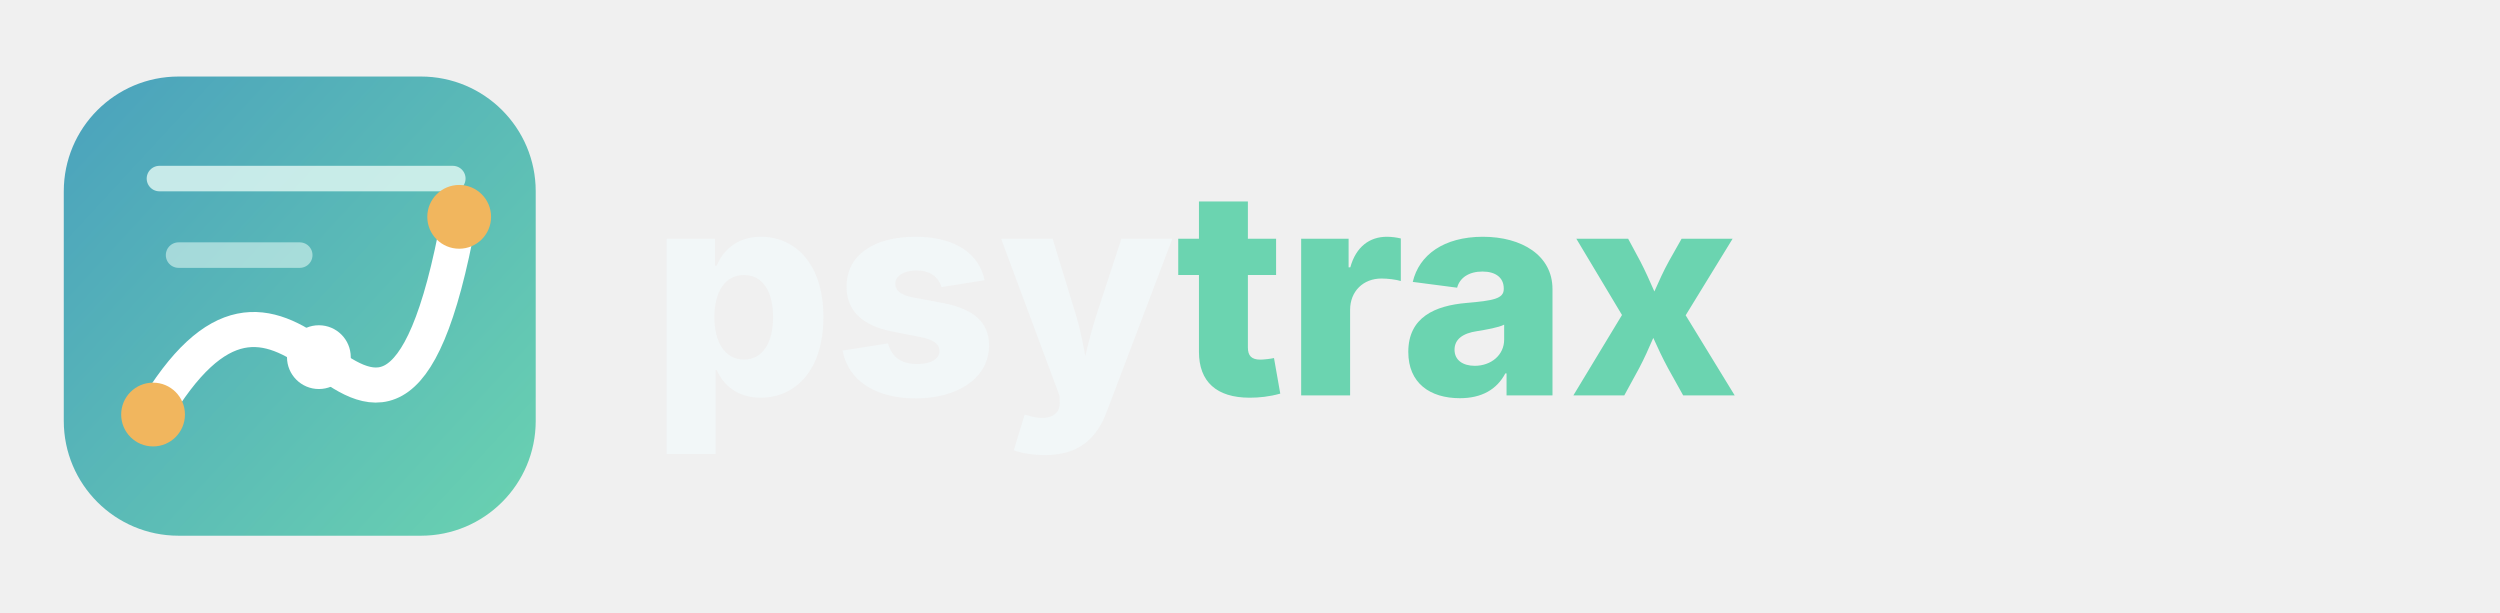
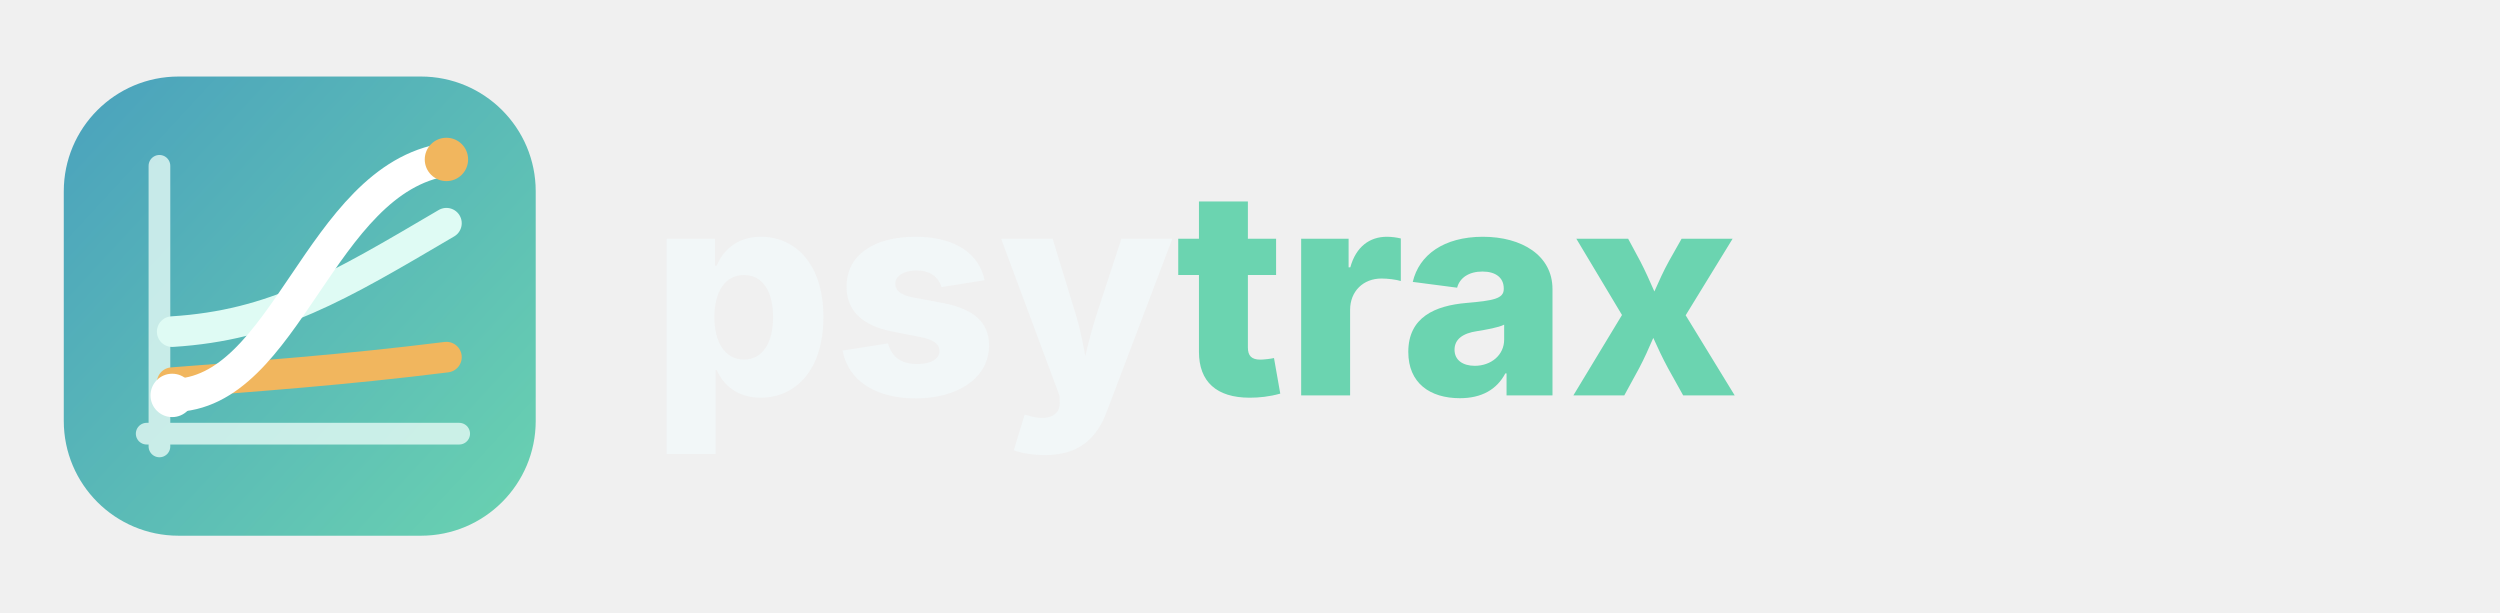
<svg xmlns="http://www.w3.org/2000/svg" viewBox="0 0 392 96" role="img" aria-labelledby="title desc">
  <defs>
-     <linearGradient id="mark" x1="10" y1="12" x2="88" y2="84" gradientUnits="userSpaceOnUse">
+     <linearGradient id="mark-bg" x1="10" y1="12" x2="88" y2="84" gradientUnits="userSpaceOnUse">
      <stop offset="0" stop-color="#4aa1bd" />
      <stop offset="1" stop-color="#6bd4b0" />
    </linearGradient>
  </defs>
-   <g fill="none" fill-rule="evenodd">
-     <rect x="10" y="12" width="74" height="72" rx="18" fill="url(#mark)" />
-     <path d="M24 65 C34 48 42 50 50 56 S66 67 72 34" stroke="#ffffff" stroke-width="5.5" stroke-linecap="round" />
-     <path d="M25 28 H71" stroke="#e8fbf6" stroke-width="4" stroke-linecap="round" opacity="0.78" />
-     <path d="M28 40 H47" stroke="#e8fbf6" stroke-width="4" stroke-linecap="round" opacity="0.55" />
-     <circle cx="24" cy="65" r="5" fill="#f1b65e" />
-     <circle cx="50" cy="56" r="5" fill="#ffffff" />
-     <circle cx="72" cy="34" r="5" fill="#f1b65e" />
-     <text x="102" y="62" fill="#f2f7f8" font-family="Inter, Arial, sans-serif" font-size="45" font-weight="800" letter-spacing="0">psy<tspan fill="#6bd4b0">trax</tspan>
-     </text>
-   </g>
+   <rect x="10" y="12" width="74" height="72" rx="18" fill="url(#mark-bg)" />
+   <path d="M23 68 H72 M25 70 V26" fill="none" stroke="#e8fbf6" stroke-width="3.4" stroke-linecap="round" opacity="0.78" />
+   <path d="M27 60 C40 59 54 58 70 56" fill="none" stroke="#f1b65e" stroke-width="4.8" stroke-linecap="round" />
+   <path d="M27 52 C43 51 53 45 70 35" fill="none" stroke="#dffbf4" stroke-width="4.8" stroke-linecap="round" />
+   <path d="M27 62 C45 62 50 28 70 25" fill="none" stroke="#ffffff" stroke-width="5.2" stroke-linecap="round" />
+   <circle cx="27" cy="62" r="3.4" fill="#ffffff" />
+   <circle cx="70" cy="25" r="3.4" fill="#f1b65e" />
+   <text x="102" y="62" fill="#f2f7f8" font-family="Inter, Arial, sans-serif" font-size="45" font-weight="800" letter-spacing="0">psy<tspan fill="#6bd4b0">trax</tspan>
+   </text>
</svg>
